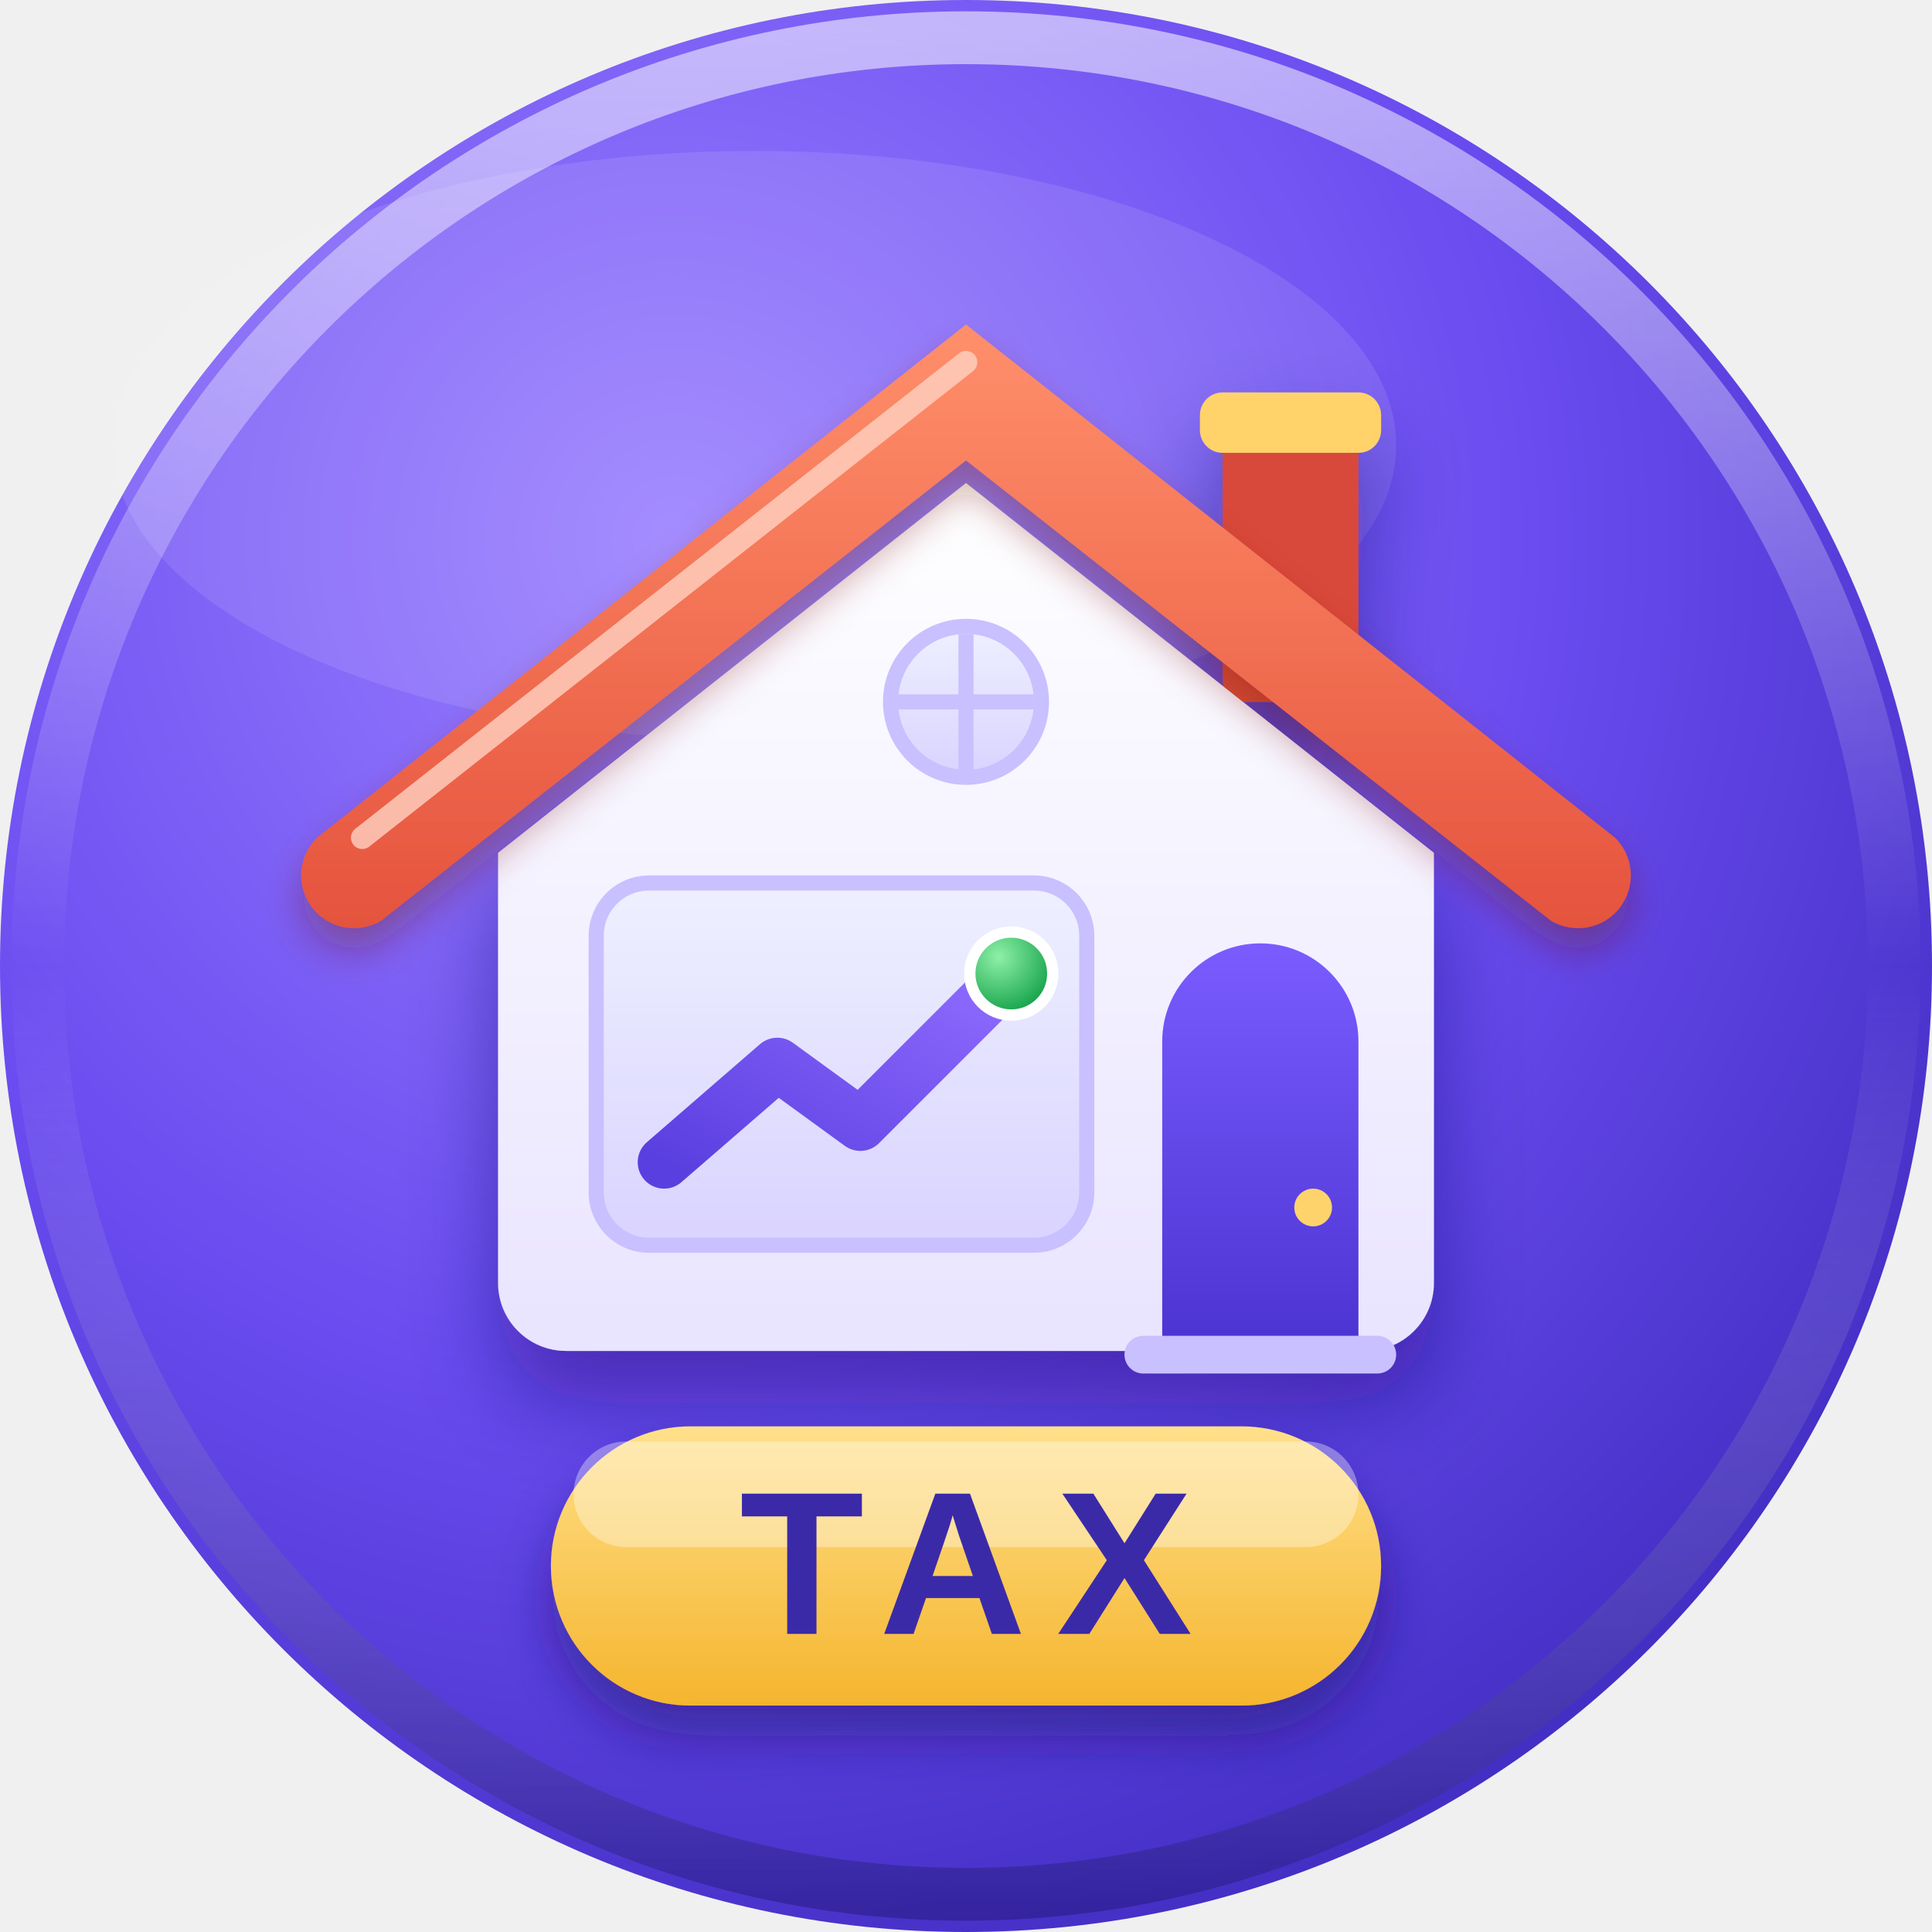
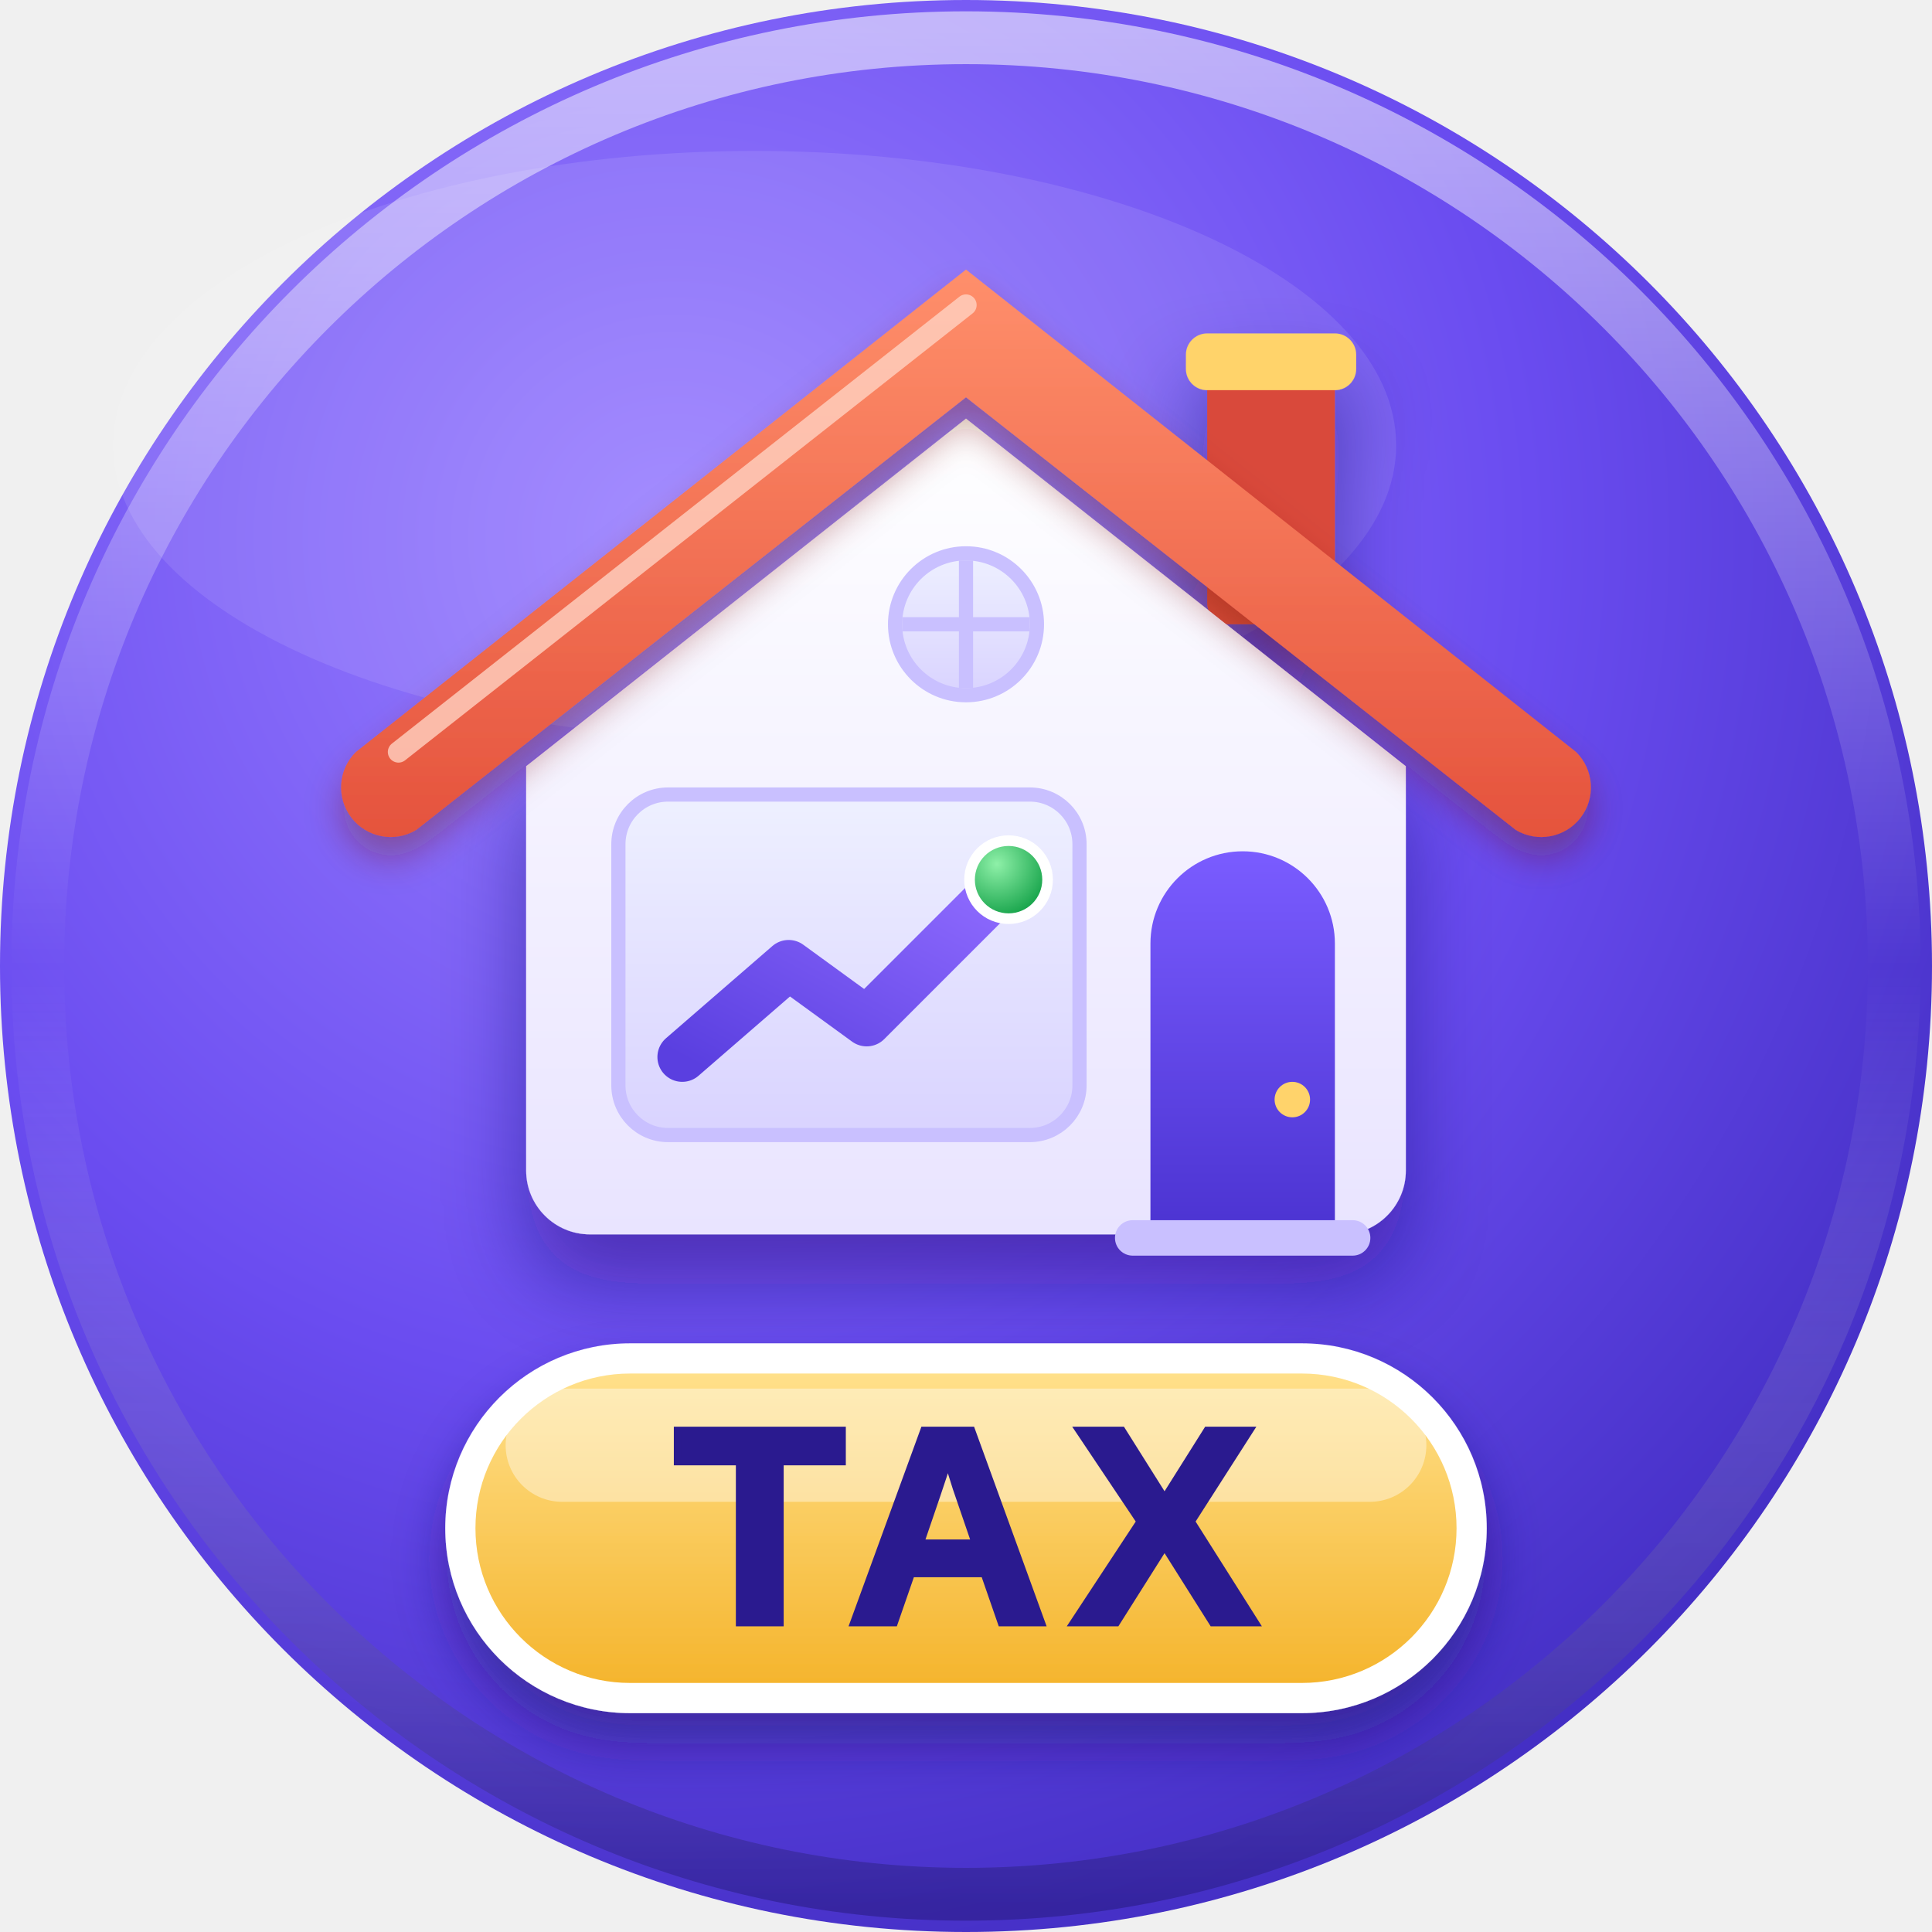
<svg xmlns="http://www.w3.org/2000/svg" viewBox="0 0 512 512">
  <defs>
    <radialGradient id="bg" cx="35%" cy="28%" r="80%">
      <stop offset="0" stop-color="#9a80ff" />
      <stop offset=".55" stop-color="#6a4cf0" />
      <stop offset="1" stop-color="#3f2bbf" />
    </radialGradient>
    <linearGradient id="rim" x1="0" y1="0" x2="0" y2="1">
      <stop offset="0" stop-color="#fff" stop-opacity=".55" />
      <stop offset=".5" stop-color="#fff" stop-opacity="0" />
      <stop offset="1" stop-color="#1e1470" stop-opacity=".45" />
    </linearGradient>
    <linearGradient id="roof" x1="0" y1="0" x2="0" y2="1">
      <stop offset="0" stop-color="#ff8f6b" />
      <stop offset="1" stop-color="#e5533d" />
    </linearGradient>
    <linearGradient id="wall" x1="0" y1="0" x2="0" y2="1">
      <stop offset="0" stop-color="#ffffff" />
      <stop offset="1" stop-color="#e9e4ff" />
    </linearGradient>
    <linearGradient id="win" x1="0" y1="0" x2="0" y2="1">
      <stop offset="0" stop-color="#eef0ff" />
      <stop offset="1" stop-color="#d9d3ff" />
    </linearGradient>
    <linearGradient id="door" x1="0" y1="0" x2="0" y2="1">
      <stop offset="0" stop-color="#7a5cff" />
      <stop offset="1" stop-color="#4b33d1" />
    </linearGradient>
    <linearGradient id="line" x1="0" y1="1" x2="1" y2="0">
      <stop offset="0" stop-color="#5a3fe0" />
      <stop offset="1" stop-color="#8f6bff" />
    </linearGradient>
    <linearGradient id="pill" x1="0" y1="0" x2="0" y2="1">
      <stop offset="0" stop-color="#ffe08a" />
      <stop offset="1" stop-color="#f5b52e" />
    </linearGradient>
    <radialGradient id="dot" cx="35%" cy="30%" r="70%">
      <stop offset="0" stop-color="#8ef0a8" />
      <stop offset="1" stop-color="#16a34a" />
    </radialGradient>
    <filter id="sh" x="-20%" y="-20%" width="140%" height="150%">
      <feDropShadow dx="0" dy="14" stdDeviation="12" flood-color="#1b0f6b" flood-opacity=".45" />
    </filter>
    <filter id="sh2" x="-20%" y="-30%" width="140%" height="180%">
      <feDropShadow dx="0" dy="8" stdDeviation="7" flood-color="#1b0f6b" flood-opacity=".5" />
    </filter>
    <filter id="soft" x="-20%" y="-20%" width="140%" height="160%">
      <feDropShadow dx="0" dy="6" stdDeviation="5" flood-color="#7a1f10" flood-opacity=".35" />
    </filter>
  </defs>
  <circle cx="256" cy="256" r="256" fill="url(#bg)" />
  <circle cx="256" cy="256" r="246" fill="none" stroke="url(#rim)" stroke-width="14" />
  <ellipse cx="200" cy="118" rx="170" ry="78" fill="#fff" opacity=".10" />
-   <g filter="url(#sh)">
-     <rect x="324" y="112" width="36" height="74" rx="6" fill="#d9483a" />
-     <rect x="318" y="104" width="48" height="16" rx="6" fill="#ffd36b" />
-     <path d="M132 226 256 128l124 98v114a18 18 0 0 1-18 18H150a18 18 0 0 1-18-18z" fill="url(#wall)" />
+   <g transform="translate(256 0) scale(.94) translate(-256 -10)">
+     <g filter="url(#sh)">
+       <rect x="324" y="112" width="36" height="74" rx="6" fill="#d9483a" />
+       <rect x="318" y="104" width="48" height="16" rx="6" fill="#ffd36b" />
+       <path d="M132 226 256 128l124 98v114a18 18 0 0 1-18 18H150a18 18 0 0 1-18-18z" fill="url(#wall)" />
+     </g>
+     <g filter="url(#soft)">
+       <path d="M84 222 256 86l172 136a14 14 0 0 1-17 22L256 122 101 244a14 14 0 0 1-17-22z" fill="url(#roof)" />
+     </g>
+     <path d="M96 222 256 96" stroke="#ffd2c2" stroke-width="6" stroke-linecap="round" opacity=".8" />
+     <circle cx="256" cy="186" r="20" fill="url(#win)" stroke="#c9c0ff" stroke-width="4" />
+     <path d="M256 168v36M238 186h36" stroke="#c9c0ff" stroke-width="4" />
+     <rect x="158" y="234" width="130" height="96" rx="14" fill="url(#win)" stroke="#c9c0ff" stroke-width="4" />
+     <path d="M176 308l30-26 22 16 38-38" fill="none" stroke="url(#line)" stroke-width="14" stroke-linecap="round" stroke-linejoin="round" />
+     <circle cx="268" cy="258" r="11" fill="url(#dot)" stroke="#fff" stroke-width="3" />
+     <path d="M308 358v-82a26 26 0 0 1 52 0v82z" fill="url(#door)" />
+     <circle cx="348" cy="320" r="5" fill="#ffd36b" />
+     <rect x="298" y="354" width="72" height="10" rx="5" fill="#c9c0ff" />
  </g>
-   <g filter="url(#soft)">
-     <path d="M84 222 256 86l172 136a14 14 0 0 1-17 22L256 122 101 244a14 14 0 0 1-17-22z" fill="url(#roof)" />
+   <g filter="url(#sh2)">
+     <rect x="118" y="356" width="276" height="98" rx="49" fill="#fff" />
+     <rect x="126" y="364" width="260" height="82" rx="41" fill="url(#pill)" />
  </g>
-   <path d="M96 222 256 96" stroke="#ffd2c2" stroke-width="6" stroke-linecap="round" opacity=".8" />
-   <circle cx="256" cy="186" r="20" fill="url(#win)" stroke="#c9c0ff" stroke-width="4" />
-   <path d="M256 168v36M238 186h36" stroke="#c9c0ff" stroke-width="4" />
-   <rect x="158" y="234" width="130" height="96" rx="14" fill="url(#win)" stroke="#c9c0ff" stroke-width="4" />
-   <path d="M176 308l30-26 22 16 38-38" fill="none" stroke="url(#line)" stroke-width="14" stroke-linecap="round" stroke-linejoin="round" />
-   <circle cx="268" cy="258" r="11" fill="url(#dot)" stroke="#fff" stroke-width="3" />
-   <path d="M308 358v-82a26 26 0 0 1 52 0v82z" fill="url(#door)" />
-   <circle cx="348" cy="320" r="5" fill="#ffd36b" />
-   <rect x="298" y="354" width="72" height="10" rx="5" fill="#c9c0ff" />
-   <g filter="url(#sh2)">
-     <rect x="146" y="378" width="220" height="74" rx="37" fill="url(#pill)" />
-   </g>
-   <rect x="152" y="382" width="208" height="28" rx="14" fill="#fff" opacity=".35" />
-   <text x="256" y="433" text-anchor="middle" font-family="Arial Black,Arial,sans-serif" font-weight="900" font-size="54" letter-spacing="8" fill="#3b2aa8">TAX</text>
+   <rect x="134" y="368" width="244" height="30" rx="15" fill="#fff" opacity=".4" />
+   <text x="256" y="430" text-anchor="middle" font-family="Arial Black,Arial,sans-serif" font-weight="900" font-size="74" letter-spacing="6" fill="#2a1a8f" stroke="#2a1a8f" stroke-width="2">TAX</text>
</svg>
